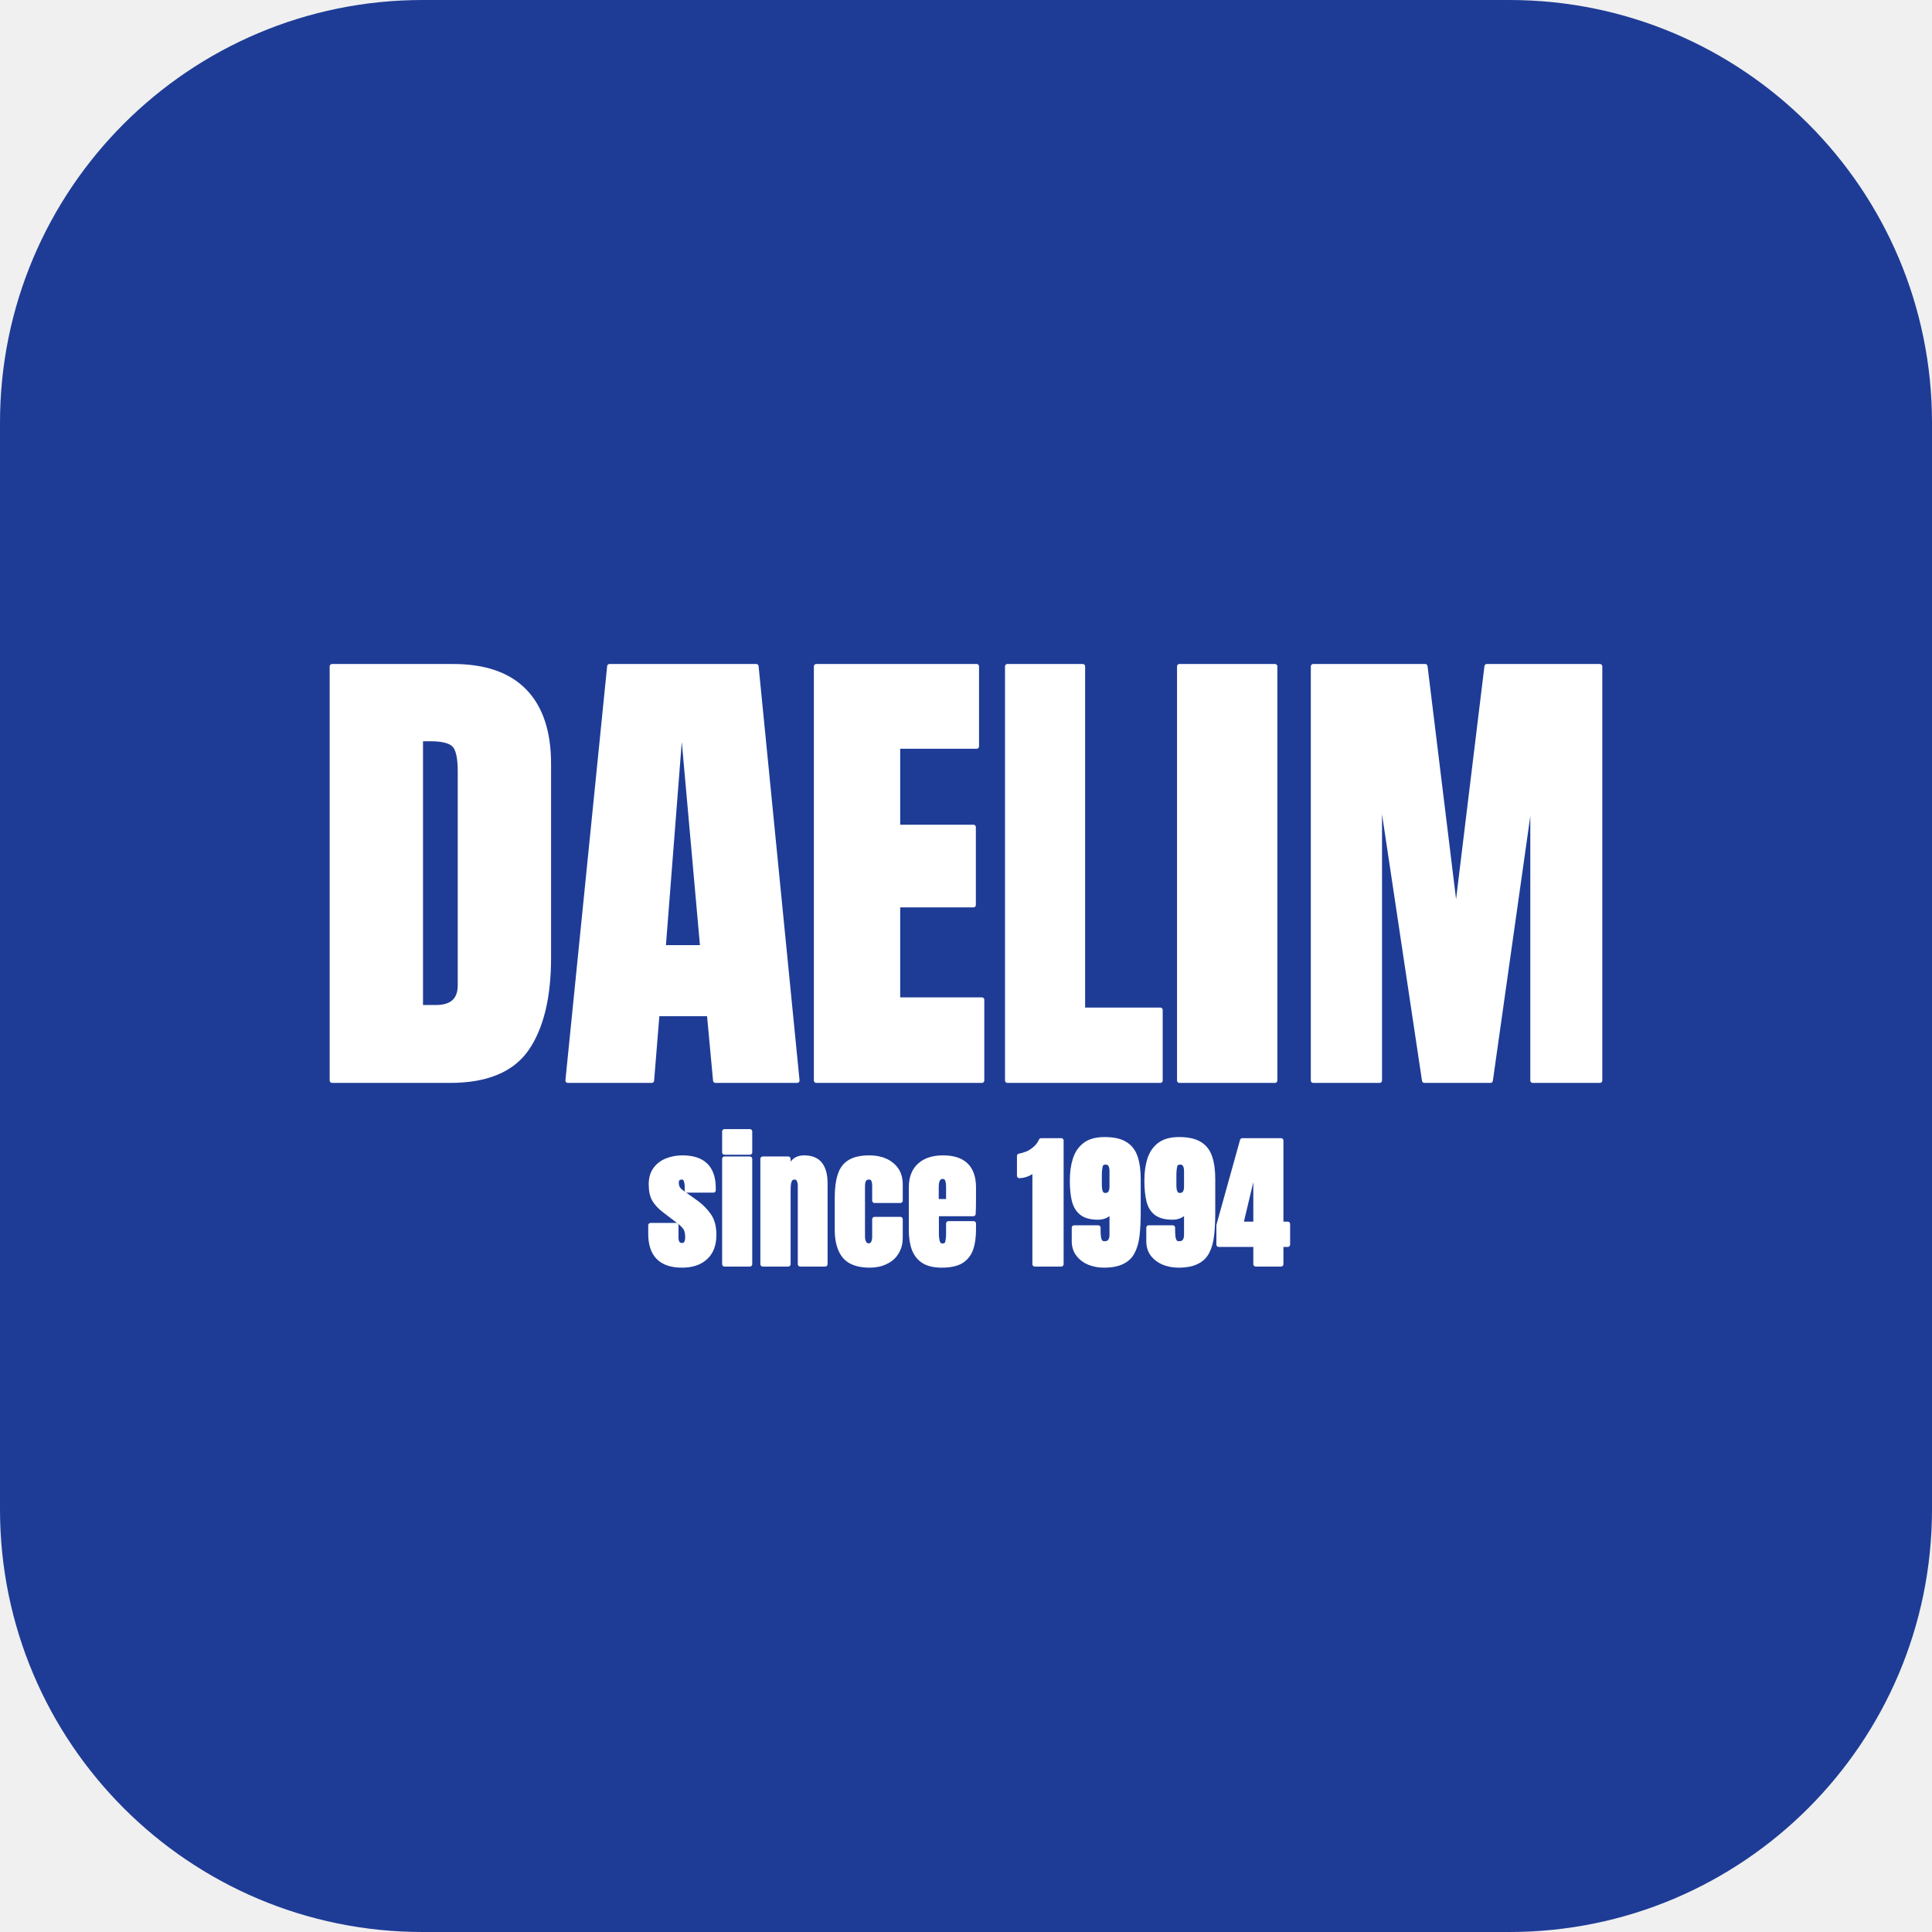
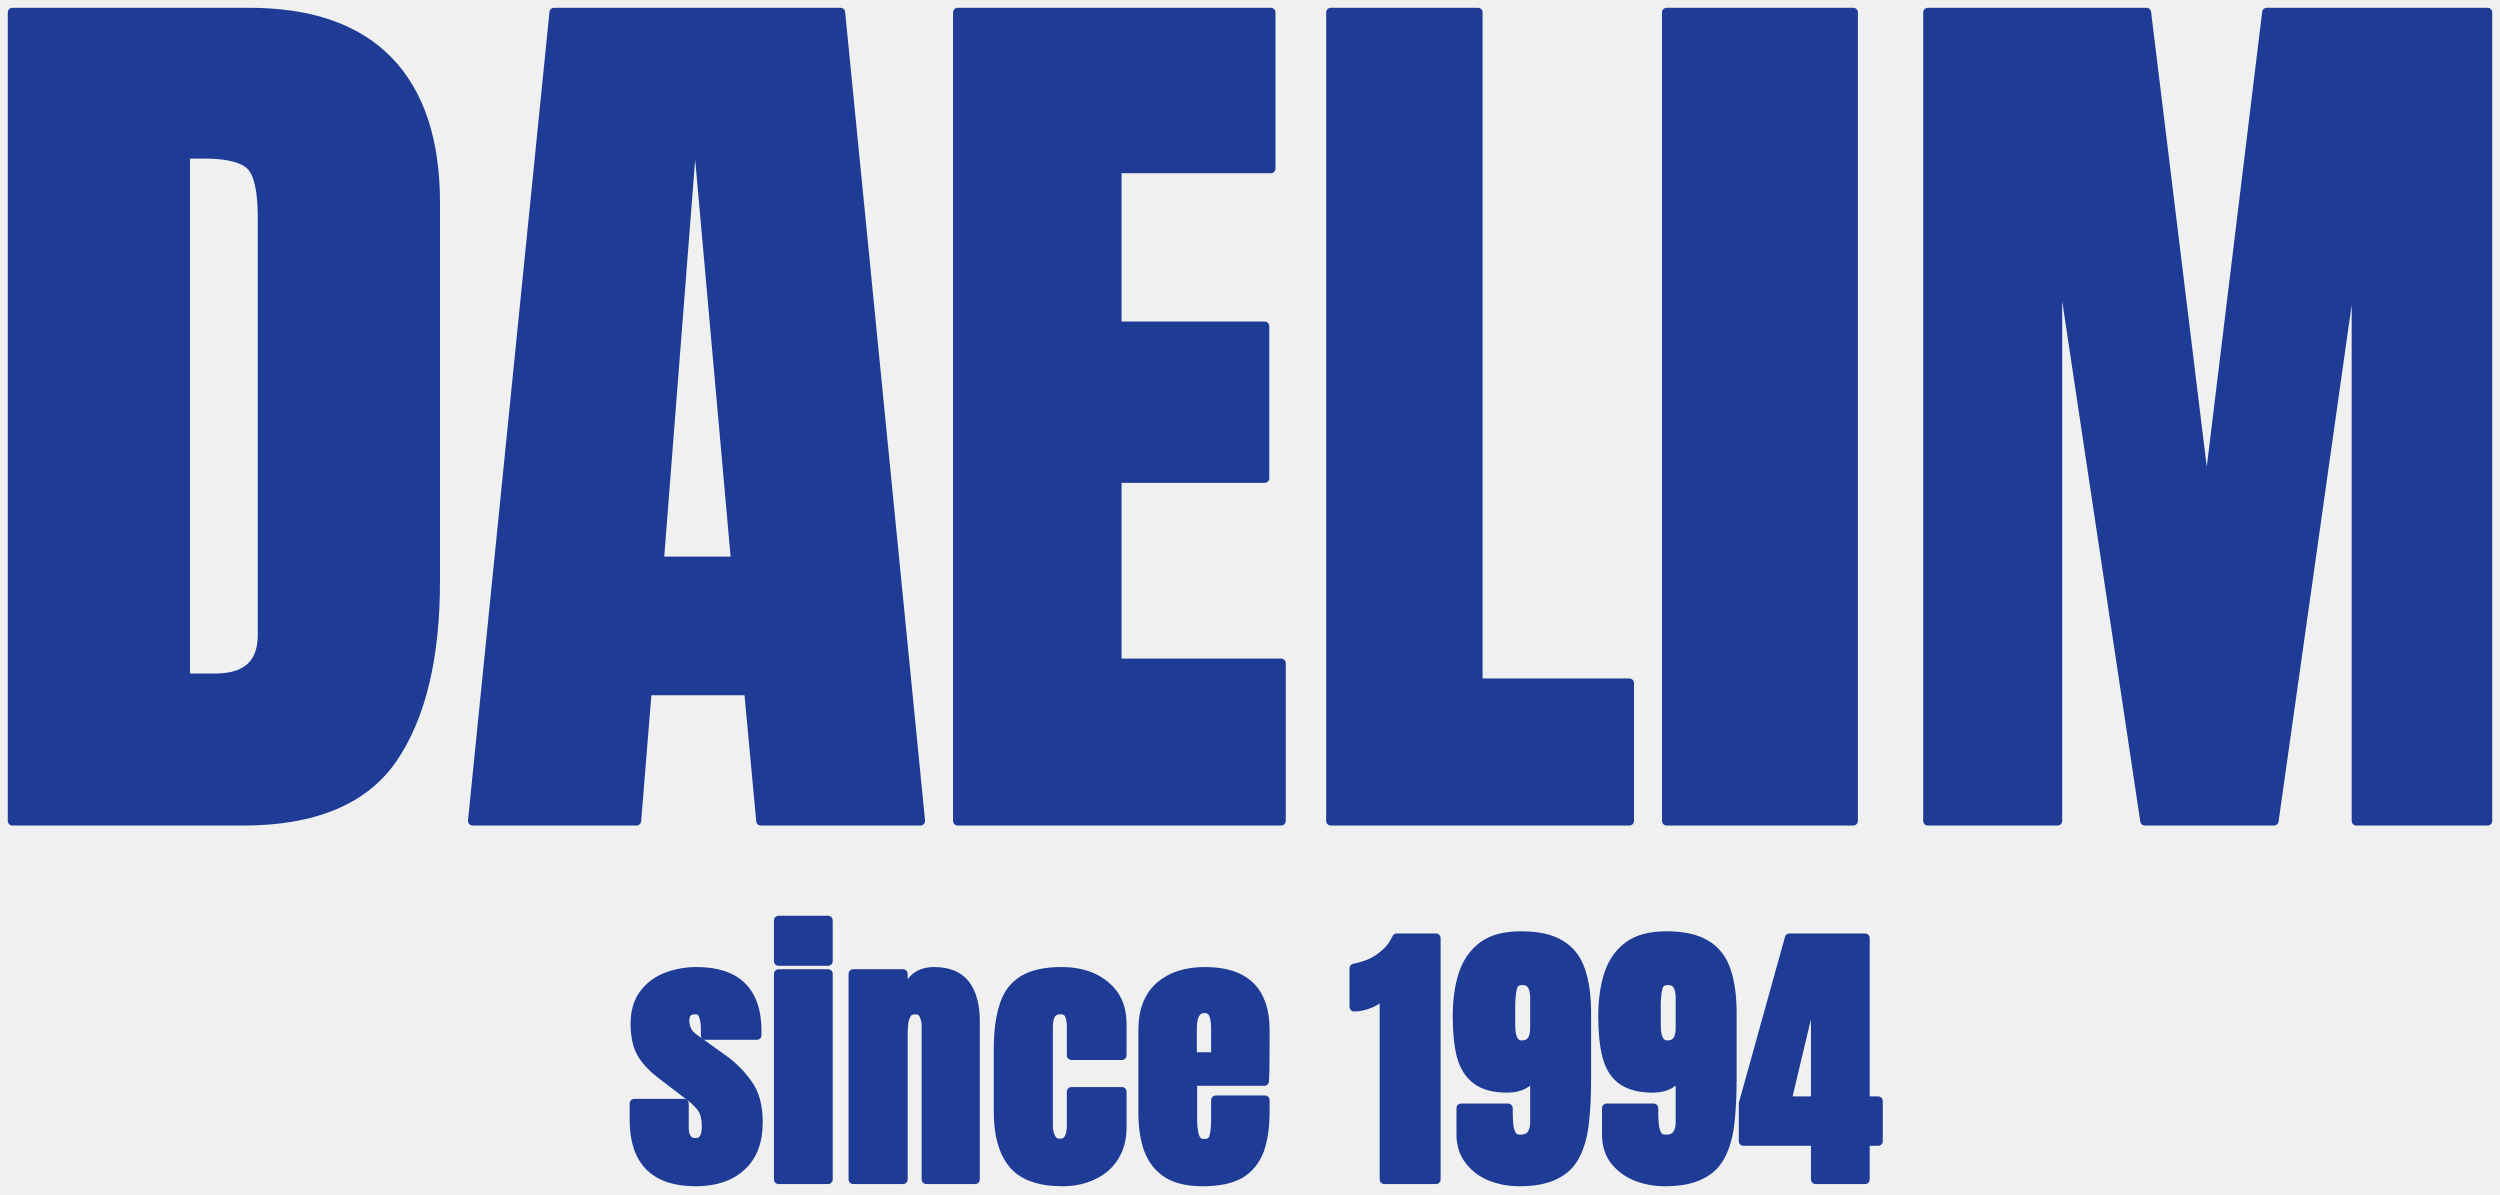
- <svg xmlns="http://www.w3.org/2000/svg" viewBox="0 0 512 512" width="512" height="512">
-   <rect width="512" height="512" rx="112" fill="#1E3C96" />
-   <g transform="translate(88 176.6) scale(0.4221)" fill="#FFFFFF" stroke="#FFFFFF" stroke-width="3" stroke-linejoin="round">
+ <svg xmlns="http://www.w3.org/2000/svg" viewBox="-4 -4 804 384" width="804" height="384">
+   <g fill="#1E3C96" stroke="#1E3C96" stroke-width="3" stroke-linejoin="round">
    <path d="M74.1 260L0 260L0 0L76 0Q105.8 0 120.9 15.6Q136 31.2 136 61.2L136 61.2L136 182.9Q136 219.8 122.3 239.9Q108.5 260 74.1 260L74.1 260ZM55.6 45.5L55.6 214.1L65.2 214.1Q80.4 214.1 80.4 200.2L80.4 200.2L80.4 66Q80.4 53 76.7 49.3Q73 45.5 61.7 45.5L61.7 45.5L55.6 45.5ZM200.7 260L148 260L174.2 0L266.3 0L292 260L240.7 260L236.8 218.1L204.1 218.1L200.7 260ZM218.3 44.3L208 176.5L232.6 176.5L220.8 44.3L218.3 44.3ZM408 260L304 260L304 0L404.7 0L404.7 50.2L355.2 50.2L355.2 100.9L402.7 100.9L402.7 149.8L355.2 149.8L355.2 209.3L408 209.3L408 260ZM520 260L424 260L424 0L471.3 0L471.3 215.7L520 215.7L520 260ZM592 260L532 260L532 0L592 0L592 260ZM657.7 260L616 260L616 0L686.3 0L705.7 158.5L725 0L796 0L796 260L753.8 260L753.8 72.7L727.3 260L685.8 260L657.7 72.7L657.7 260Z" />
    <path d="M219.7 376L219.7 376Q200 376 200 356.2L200 356.2L200 350.9L216 350.9L216 358.7Q216 360.9 216.9 362.2Q217.8 363.5 219.7 363.5L219.7 363.5Q223.2 363.5 223.2 358.3L223.2 358.3Q223.2 354 221.4 351.9Q219.6 349.7 216.9 347.8L216.9 347.8L208.4 341.3Q204.4 338.2 202.4 334.8Q200.3 331.3 200.3 325.2L200.3 325.2Q200.3 319.5 203 315.8Q205.7 312.1 210.2 310.3Q214.8 308.5 220 308.5L220 308.5Q239.4 308.5 239.4 327.6L239.4 327.6L239.4 328.9L222.9 328.9L222.9 326.4Q222.9 324.4 222.2 322.5Q221.6 320.7 219.6 320.7L219.6 320.7Q216.2 320.7 216.2 324.2L216.2 324.2Q216.2 327.8 219 329.8L219 329.8L228.9 336.9Q233.5 340.3 236.6 344.8Q239.8 349.3 239.8 356.9L239.8 356.9Q239.8 366.2 234.4 371.1Q229.1 376 219.7 376ZM262.3 305.1L246.4 305.1L246.4 292L262.3 292L262.3 305.1ZM262.3 375.3L246.4 375.3L246.4 309.2L262.3 309.2L262.3 375.3ZM286.4 375.3L270.4 375.3L270.4 309.2L286.4 309.2L286.4 317.6Q287.2 313.8 289.7 311.1Q292.1 308.5 296.4 308.5L296.4 308.5Q303.3 308.5 306.5 312.7Q309.6 316.9 309.6 324.3L309.6 324.3L309.6 375.3L293.9 375.3L293.9 325.9Q293.9 324 293.1 322.3Q292.3 320.7 290.4 320.7L290.4 320.7Q288.5 320.7 287.7 321.9Q286.8 323.2 286.6 325.1Q286.4 326.9 286.4 328.8L286.4 328.8L286.4 375.3ZM337.7 376L337.7 376Q326.5 376 321.8 370.3Q317.1 364.6 317.1 353.6L317.1 353.6L317.1 333.3Q317.1 325 318.9 319.5Q320.6 313.9 325.1 311.2Q329.5 308.5 337.4 308.5L337.4 308.5Q343 308.5 347.3 310.4Q351.7 312.4 354.3 316.1Q356.8 319.9 356.8 325.3L356.8 325.3L356.8 335.4L340.6 335.4L340.6 326.1Q340.6 323.8 339.9 322.3Q339.2 320.7 337 320.7L337 320.7Q333.1 320.7 333.1 326.2L333.1 326.2L333.1 358.2Q333.1 360.3 334 362Q334.9 363.7 336.9 363.7L336.9 363.7Q339 363.7 339.8 362Q340.6 360.4 340.6 358.1L340.6 358.1L340.6 347.1L356.8 347.1L356.8 358.6Q356.8 364.1 354.3 368Q351.9 371.9 347.5 373.9Q343.2 376 337.7 376ZM382.8 376L382.8 376Q375.7 376 371.5 373.4Q367.3 370.7 365.4 365.7Q363.6 360.8 363.6 353.7L363.6 353.7L363.6 327.2Q363.6 318 369 313.2Q374.3 308.5 383.6 308.5L383.6 308.5Q402.8 308.5 402.8 327.2L402.8 327.2L402.8 332Q402.8 340.7 402.6 343.7L402.6 343.7L379.5 343.7L379.5 356.5Q379.5 358.2 379.8 359.9Q380 361.6 380.8 362.7Q381.5 363.8 383.3 363.8L383.3 363.8Q385.8 363.8 386.4 361.7Q387 359.6 387 356.1L387 356.1L387 349.8L402.8 349.8L402.8 353.5Q402.8 360.9 401 365.9Q399.1 370.9 394.8 373.5Q390.4 376 382.8 376ZM379.4 326.9L379.4 335.9L387 335.9L387 326.9Q387 323.4 386.1 321.8Q385.2 320.3 383.4 320.3L383.4 320.3Q381.5 320.3 380.5 321.8Q379.4 323.3 379.4 326.9L379.4 326.9ZM457.8 375.3L441.2 375.3L441.2 315.5Q439.6 317.4 436.8 318.6Q434 319.8 431.5 319.8L431.5 319.8L431.5 307.4Q433.8 307 436.6 305.9Q439.3 304.7 441.6 302.6Q443.9 300.6 445.2 297.7L445.2 297.7L457.8 297.7L457.8 375.3ZM484.6 376L484.6 376Q479.7 376 475.4 374.3Q471.2 372.6 468.6 369.2Q465.9 365.8 465.9 360.8L465.9 360.8L465.9 352.4L481 352.4L481 354Q481 355.9 481.2 357.9Q481.4 359.8 482.2 361.1Q483 362.4 484.9 362.4L484.9 362.4Q487.5 362.4 488.5 360.9Q489.6 359.5 489.6 356.8L489.6 356.8L489.6 341.3Q488.5 343.3 486.2 344.6Q484 345.9 480.8 345.9L480.8 345.9Q474.4 345.9 470.9 343.3Q467.4 340.7 466 335.6Q464.7 330.5 464.7 322.8L464.7 322.8Q464.7 315.1 466.6 309.3Q468.5 303.5 473 300.2Q477.4 297 485.1 297L485.1 297Q493.3 297 497.8 299.8Q502.4 302.5 504.3 308.1Q506.2 313.6 506.2 321.9L506.2 321.9L506.2 342.9Q506.2 351 505.5 357.1Q504.8 363.3 502.6 367.5Q500.5 371.7 496.1 373.8Q491.8 376 484.6 376ZM485.4 332.1L485.4 332.1Q489.6 332.1 489.6 326.6L489.6 326.6L489.6 317Q489.6 311.3 485.7 311.3L485.7 311.3Q482.9 311.3 482.4 313.6Q481.8 315.9 481.8 319.5L481.8 319.5L481.8 325.8Q481.8 332.1 485.4 332.1ZM531.4 376L531.4 376Q526.5 376 522.2 374.3Q518 372.6 515.3 369.2Q512.7 365.8 512.7 360.8L512.7 360.8L512.7 352.4L527.8 352.4L527.8 354Q527.8 355.9 528 357.9Q528.2 359.8 529 361.1Q529.8 362.4 531.7 362.4L531.7 362.4Q534.3 362.4 535.3 360.9Q536.4 359.5 536.4 356.8L536.4 356.8L536.4 341.3Q535.3 343.3 533 344.6Q530.8 345.9 527.6 345.9L527.6 345.9Q521.2 345.9 517.6 343.3Q514.1 340.7 512.8 335.6Q511.5 330.5 511.5 322.8L511.5 322.8Q511.5 315.1 513.4 309.3Q515.3 303.5 519.8 300.2Q524.2 297 531.9 297L531.9 297Q540 297 544.6 299.8Q549.2 302.5 551.1 308.1Q553 313.6 553 321.9L553 321.9L553 342.9Q553 351 552.3 357.1Q551.6 363.3 549.4 367.5Q547.3 371.7 542.9 373.8Q538.6 376 531.4 376ZM532.2 332.1L532.2 332.1Q536.4 332.1 536.4 326.6L536.4 326.6L536.4 317Q536.4 311.3 532.5 311.3L532.5 311.3Q529.7 311.3 529.2 313.6Q528.6 315.9 528.6 319.5L528.6 319.5L528.6 325.8Q528.6 332.1 532.2 332.1ZM595.8 375.3L579.9 375.3L579.9 363L556.7 363L556.7 350.9L571.5 297.7L595.8 297.7L595.8 350.1L600 350.1L600 363L595.8 363L595.8 375.3ZM579.9 311L570.6 350.1L579.9 350.1L579.9 311Z" />
  </g>
</svg>
